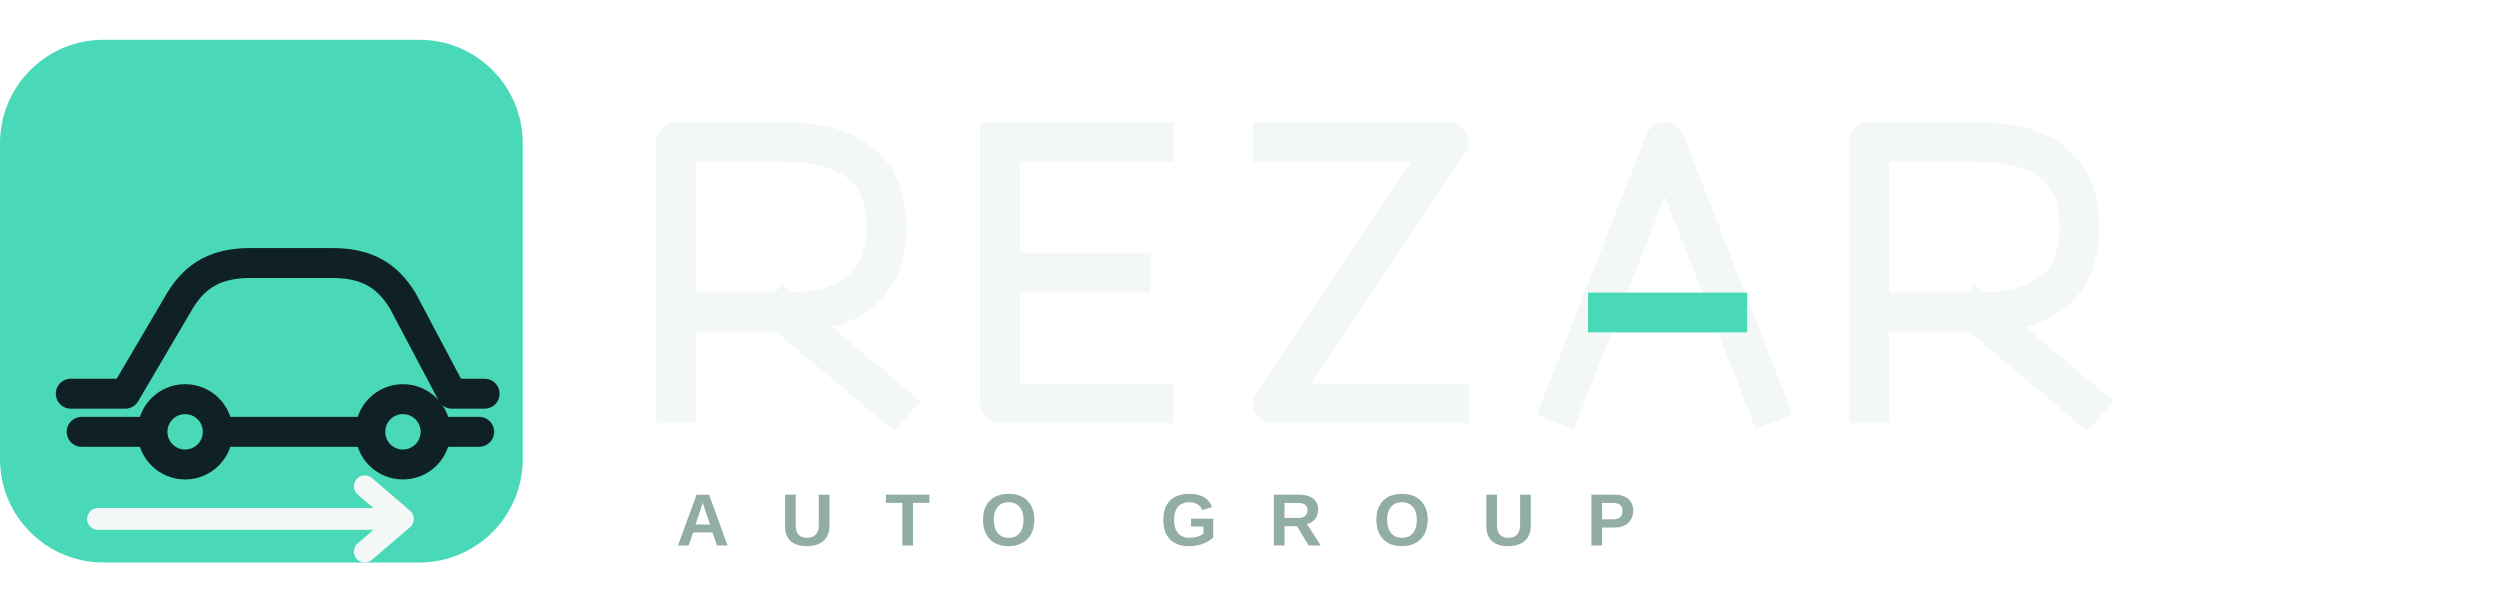
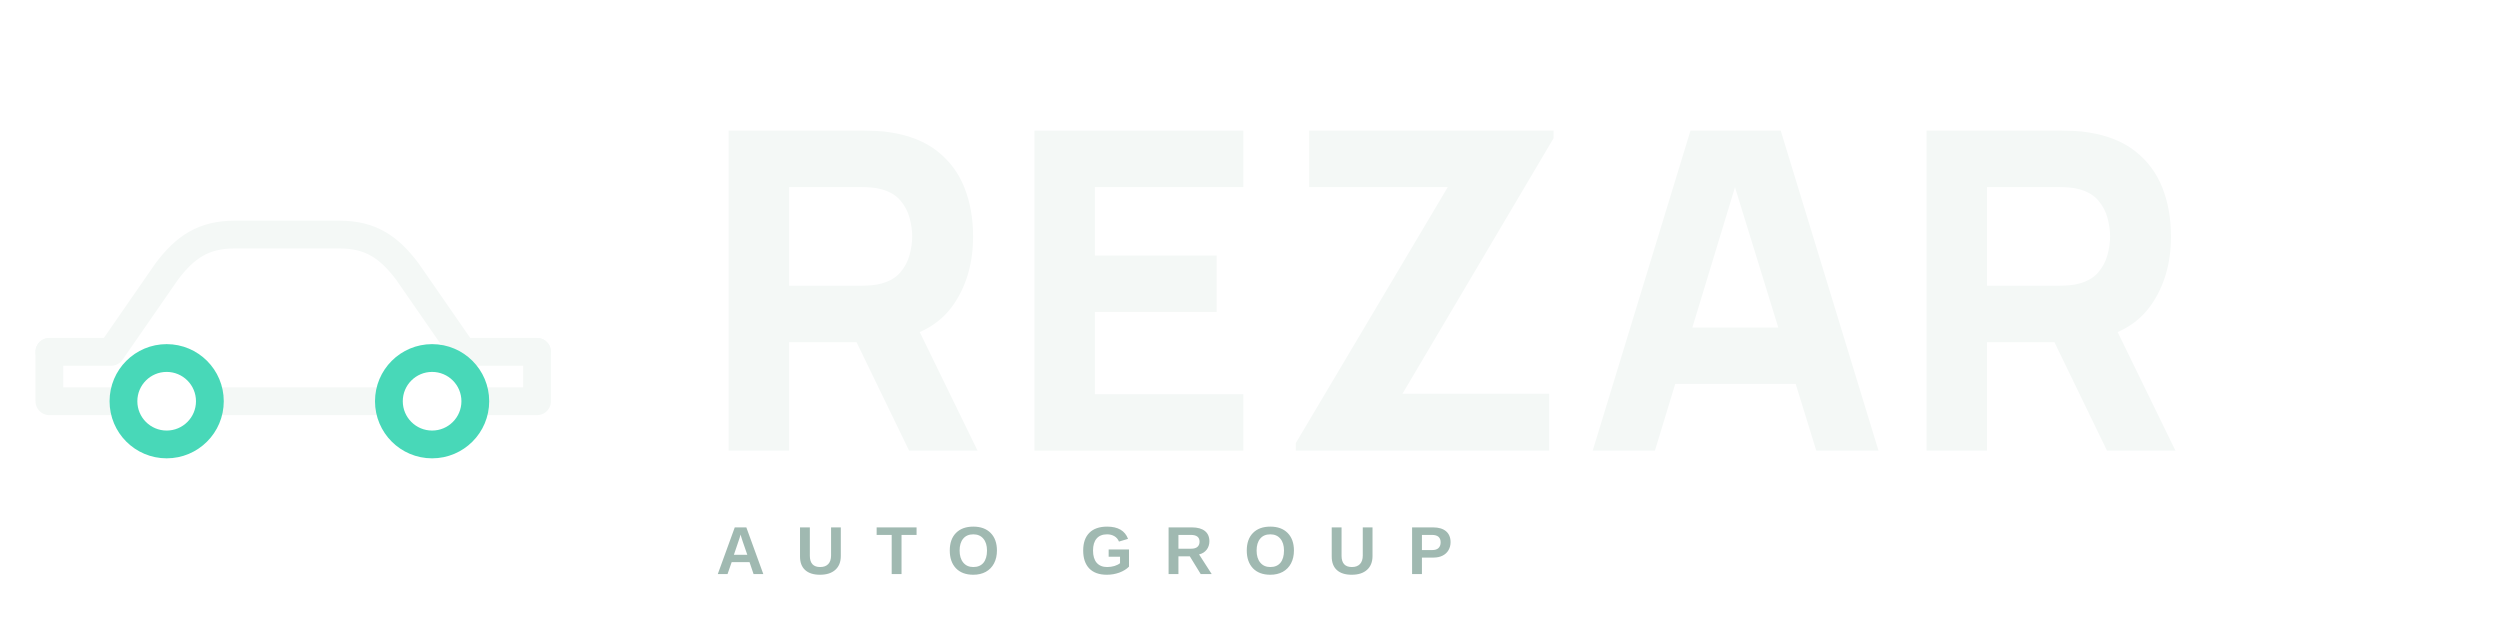
- <svg xmlns="http://www.w3.org/2000/svg" viewBox="0 0 440 108" role="img" aria-labelledby="title">
-   <g transform="translate(0 7) scale(.958333)">
-     <rect width="96" height="96" rx="19" fill="#49D9B9" />
-     <g fill="none" stroke="#102125" stroke-width="5.5" stroke-linecap="round" stroke-linejoin="round">
-       <path d="M13 65h10l10-17c3-5 7-7 13-7h15c6 0 10 2 13 7l9 17h6" />
-       <path d="M15 72h12m13 0h28m13 0h7" />
-       <circle cx="34" cy="72" r="6" />
-       <circle cx="74" cy="72" r="6" />
-     </g>
-     <path d="M18 88h56m-7-6 7 6-7 6" fill="none" stroke="#F3F8F6" stroke-width="4" stroke-linecap="round" stroke-linejoin="round" />
+ <svg xmlns="http://www.w3.org/2000/svg" viewBox="0 0 405 100" role="img" aria-labelledby="title">
+   <g fill="none" stroke-linecap="round" stroke-linejoin="round">
+     <path d="M8 57h10l9-13c3-4 6-6 11-6h17c5 0 8 2 11 6l9 13h12" stroke="#F4F8F6" stroke-width="4.5" />
+     <path d="M8 57v8h11m16 0h27m16 0h9v-8" stroke="#F4F8F6" stroke-width="4.5" />
+     <circle cx="27" cy="65" r="7" stroke="#48D8B8" stroke-width="4.5" />
+     <circle cx="70" cy="65" r="7" stroke="#48D8B8" stroke-width="4.5" />
  </g>
-   <g fill="none" stroke="#F3F8F6" stroke-width="7" stroke-linecap="square" stroke-linejoin="round">
-     <path d="M119 71V25h19q18 0 18 15t-18 15h-19m19 0 19 16" />
-     <path d="M176 25h27m-27 0v46h27m-27-23h23" />
-     <path d="M224 25h31l-31 46h31" />
-     <path d="m275 71 18-46 18 46m-29-16h22" />
-     <path d="M329 71V25h19q18 0 18 15t-18 15h-19m19 0 19 16" />
+   <g fill="#F4F8F6">
+     <path d="M140 0V1440H748Q769 1440 804.5 1438.5Q840 1437 868 1432Q997 1412 1079.5 1347.0Q1162 1282 1201.0 1183.5Q1240 1085 1240 964Q1240 783 1150.0 654.5Q1060 526 868 496L748 488H412V0ZM952 0 668 586 948 640 1260 0ZM412 742H736Q757 742 782.0 744.0Q807 746 828 752Q883 767 913.0 802.5Q943 838 954.5 881.5Q966 925 966 964Q966 1003 954.5 1046.5Q943 1090 913.0 1125.5Q883 1161 828 1176Q807 1182 782.0 1184.0Q757 1186 736 1186H412Z" transform="translate(113.00 73) scale(0.036 -0.036)" />
+     <path d="M140 0V1440H1080V1186H412V878H960V624H412V254H1080V0Z" transform="translate(162.54 73) scale(0.036 -0.036)" />
+     <path d="M100 0V34L784 1186H160V1440H1260V1406L580 256H1240V0Z" transform="translate(206.32 73) scale(0.036 -0.036)" />
+     <path d="M40 0 480 1440H886L1326 0H1046L654 1270H706L320 0ZM304 300V554H1064V300Z" transform="translate(256.58 73) scale(0.036 -0.036)" />
+     <path d="M140 0V1440H748Q769 1440 804.5 1438.5Q840 1437 868 1432Q997 1412 1079.5 1347.0Q1162 1282 1201.0 1183.5Q1240 1085 1240 964Q1240 783 1150.0 654.5Q1060 526 868 496L748 488H412V0ZM952 0 668 586 948 640 1260 0ZM412 742H736Q757 742 782.0 744.0Q807 746 828 752Q883 767 913.0 802.5Q943 838 954.5 881.5Q966 925 966 964Q966 1003 954.5 1046.5Q943 1090 913.0 1125.5Q883 1161 828 1176Q807 1182 782.0 1184.0Q757 1186 736 1186H412Z" transform="translate(307.06 73) scale(0.036 -0.036)" />
  </g>
-   <path d="M283 55h21" fill="none" stroke="#49D9B9" stroke-width="7" stroke-linecap="square" />
-   <text x="119" y="96" fill="#91ADA6" font-family="Arial, sans-serif" font-size="13" font-weight="700" letter-spacing="9">AUTO GROUP</text>
+   <text x="116" y="93" fill="#A0B9B1" font-family="Arial,sans-serif" font-size="11" font-weight="700" letter-spacing="5">AUTO GROUP</text>
</svg>
